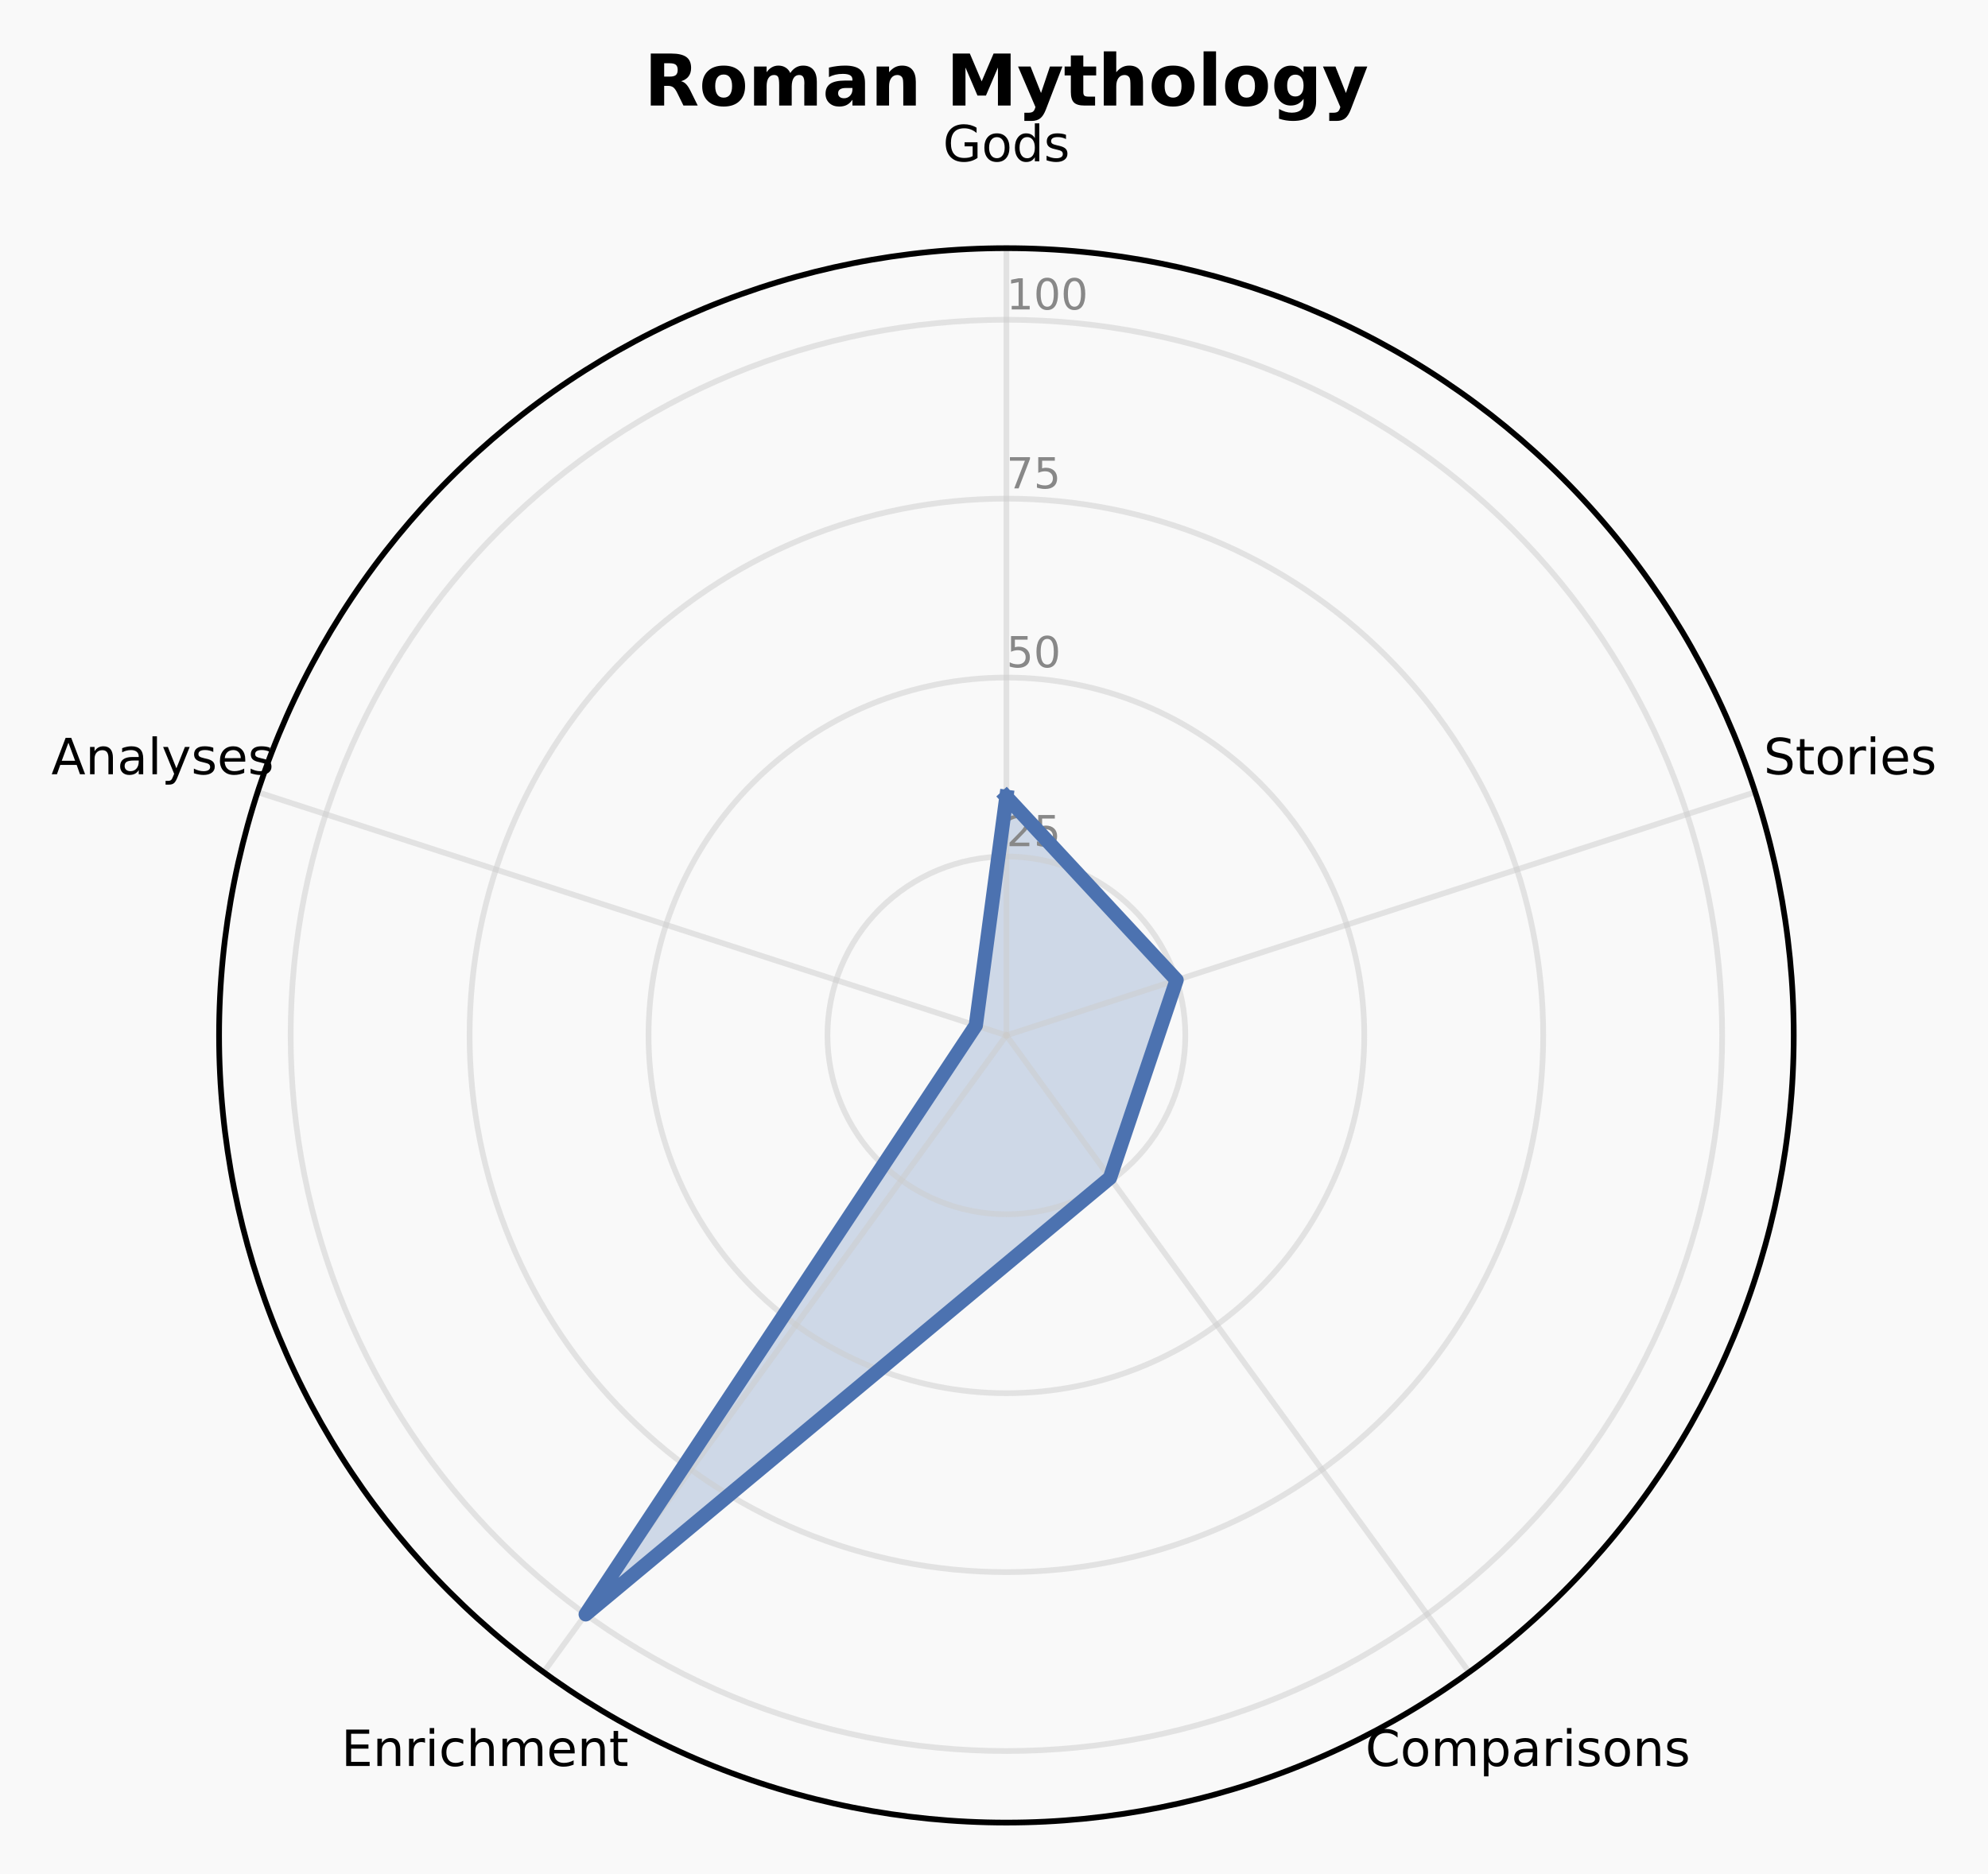
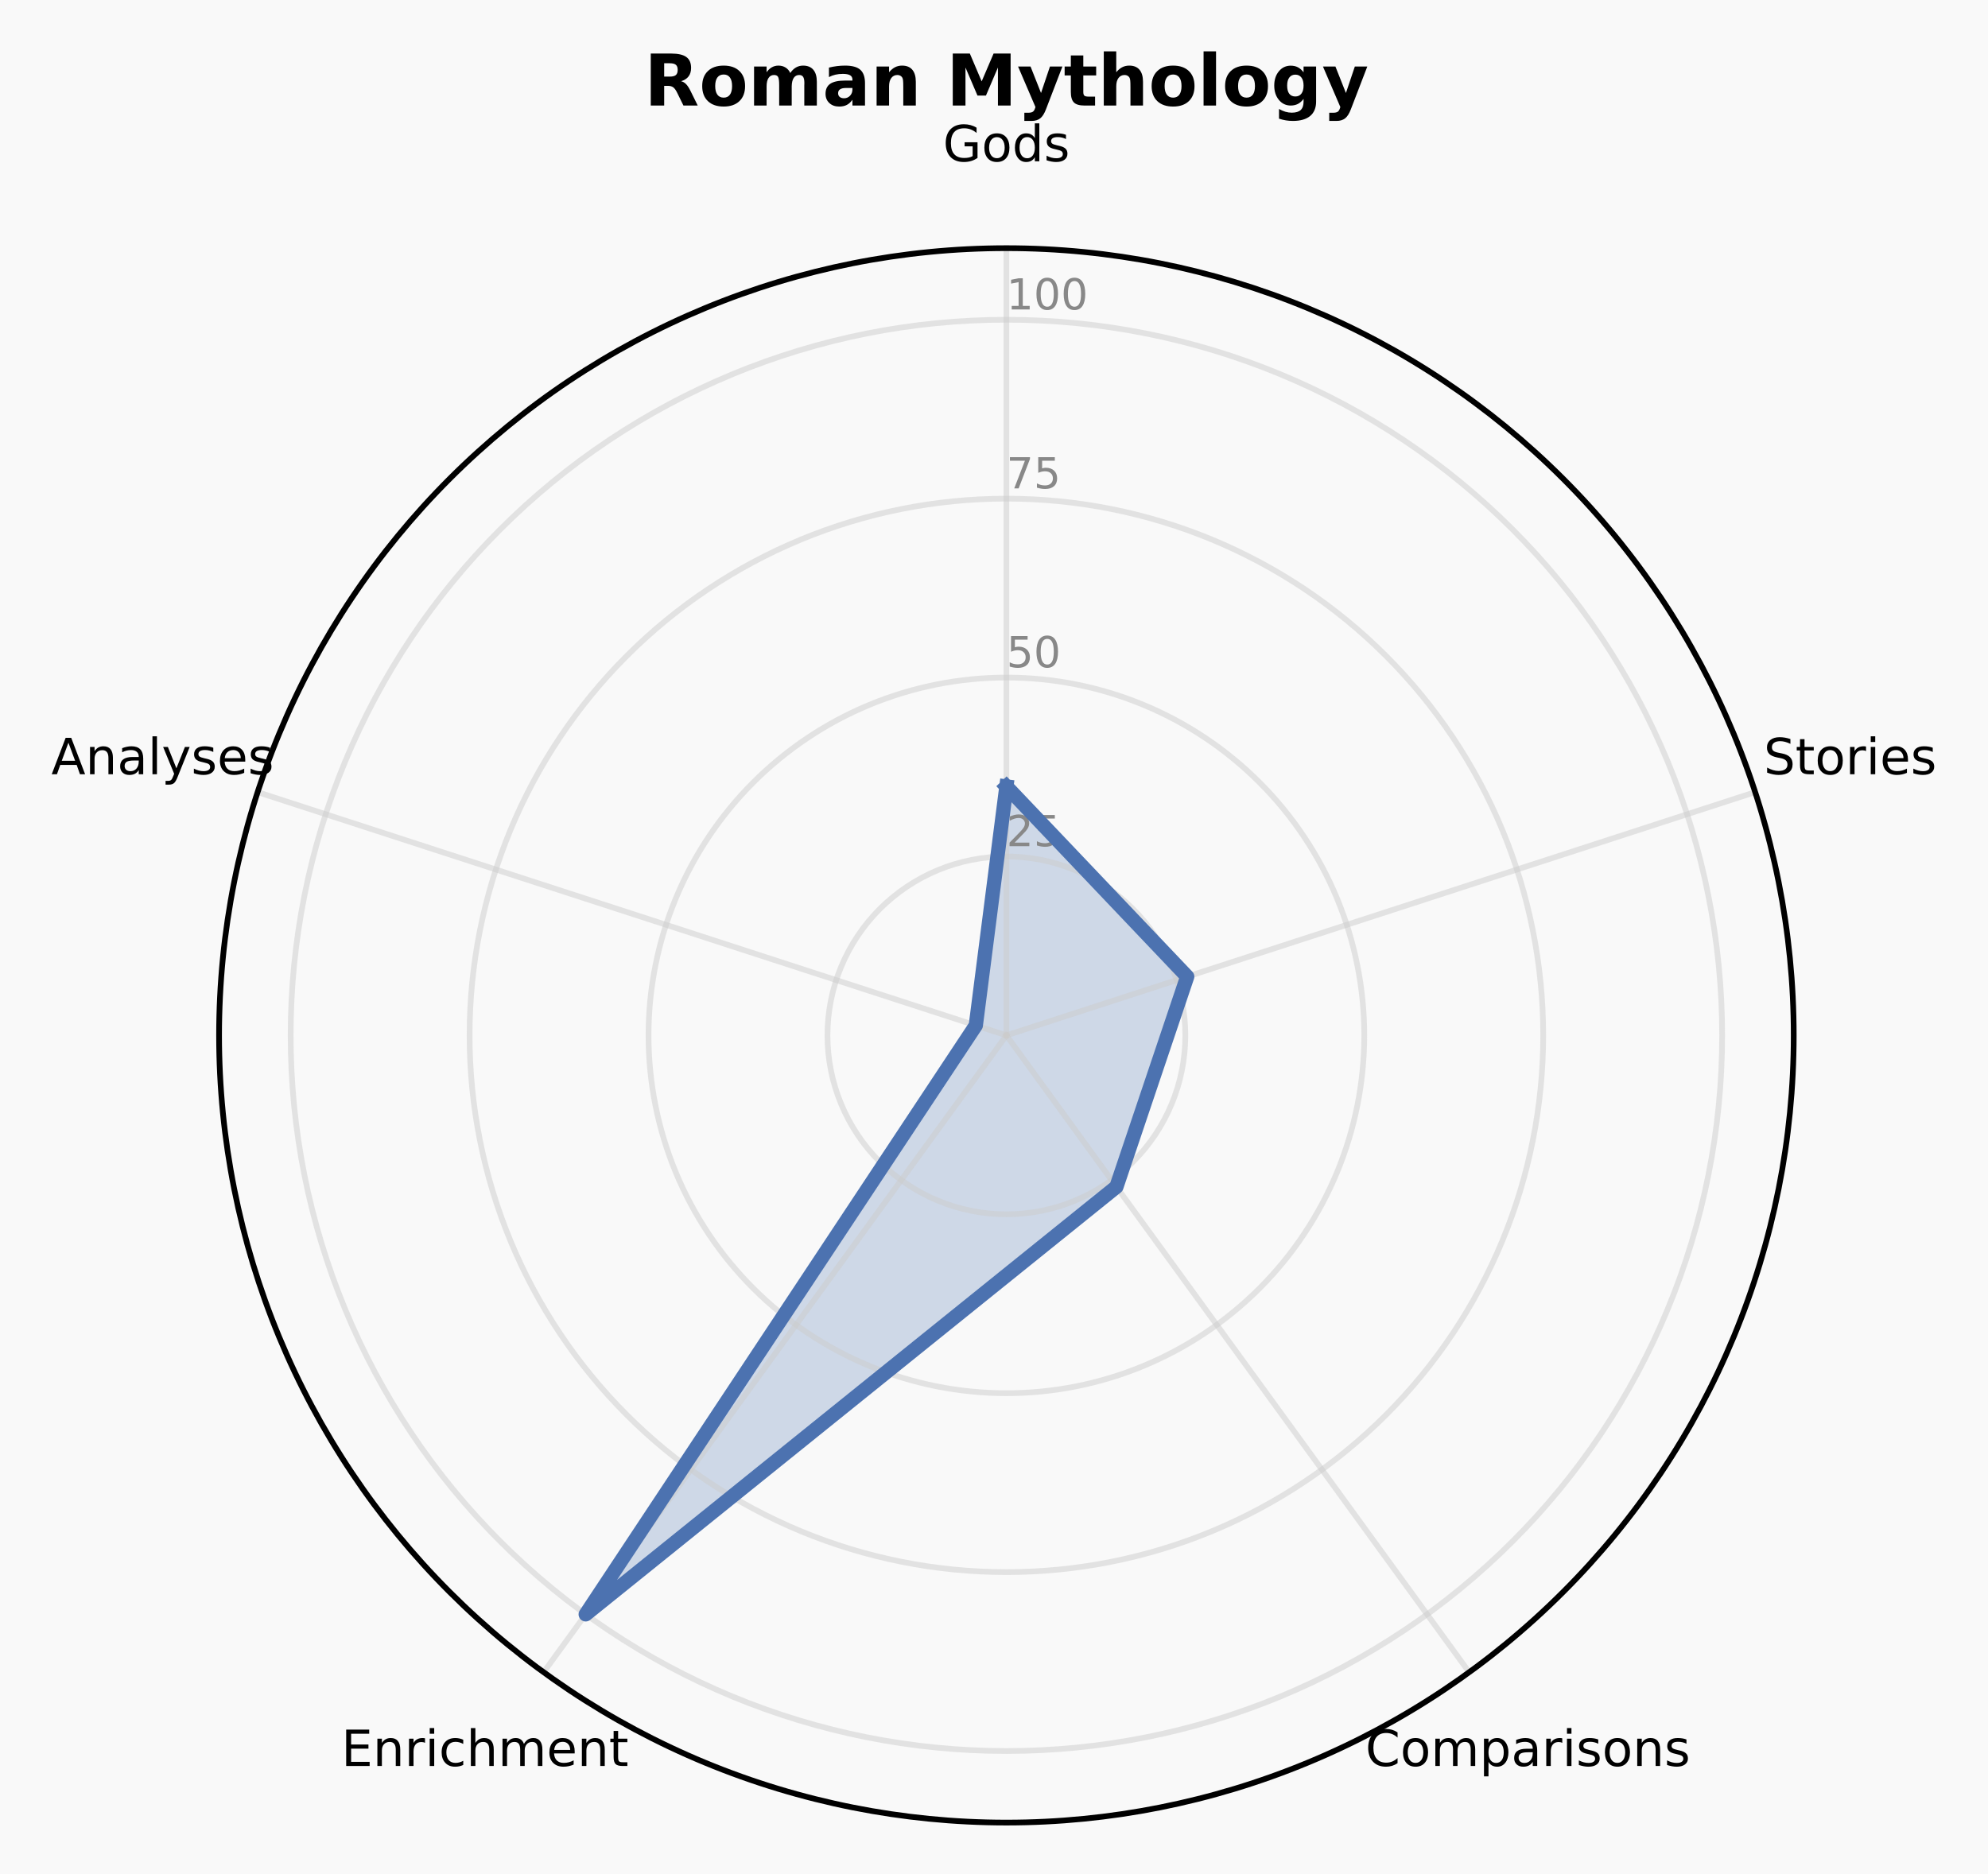
<svg xmlns="http://www.w3.org/2000/svg" xmlns:xlink="http://www.w3.org/1999/xlink" width="278.709pt" height="262.758pt" viewBox="0 0 278.709 262.758" version="1.1">
  <defs>
    <style type="text/css">*{stroke-linejoin: round; stroke-linecap: butt}</style>
  </defs>
  <g id="figure_1">
    <g id="patch_1">
      <path d="M 0 262.758  L 278.709 262.758  L 278.709 0  L 0 0  z " style="fill: #f9f9f9" />
    </g>
    <g id="axes_1">
      <g id="patch_2">
        <path d="M 251.473 145.178  C 251.473 130.683 248.618 116.329 243.071 102.938  C 237.524 89.546 229.393 77.377 219.143 67.128  C 208.894 56.878 196.725 48.748 183.334 43.201  C 169.942 37.654 155.588 34.798 141.093 34.798  C 126.598 34.798 112.244 37.654 98.853 43.201  C 85.461 48.748 73.293 56.878 63.043 67.128  C 52.794 77.377 44.663 89.546 39.116 102.938  C 33.569 116.329 30.714 130.683 30.714 145.178  C 30.714 159.673 33.569 174.027 39.116 187.418  C 44.663 200.81 52.794 212.979 63.043 223.228  C 73.293 233.478 85.461 241.609 98.853 247.155  C 112.244 252.702 126.598 255.558 141.093 255.558  C 155.588 255.558 169.942 252.702 183.334 247.155  C 196.725 241.609 208.894 233.478 219.143 223.228  C 229.393 212.979 237.524 200.81 243.071 187.418  C 248.618 174.027 251.473 159.673 251.473 145.178  M 141.093 145.178  C 141.093 145.178 141.093 145.178 141.093 145.178  C 141.093 145.178 141.093 145.178 141.093 145.178  C 141.093 145.178 141.093 145.178 141.093 145.178  C 141.093 145.178 141.093 145.178 141.093 145.178  C 141.093 145.178 141.093 145.178 141.093 145.178  C 141.093 145.178 141.093 145.178 141.093 145.178  C 141.093 145.178 141.093 145.178 141.093 145.178  C 141.093 145.178 141.093 145.178 141.093 145.178  C 141.093 145.178 141.093 145.178 141.093 145.178  C 141.093 145.178 141.093 145.178 141.093 145.178  C 141.093 145.178 141.093 145.178 141.093 145.178  C 141.093 145.178 141.093 145.178 141.093 145.178  C 141.093 145.178 141.093 145.178 141.093 145.178  C 141.093 145.178 141.093 145.178 141.093 145.178  C 141.093 145.178 141.093 145.178 141.093 145.178  C 141.093 145.178 141.093 145.178 141.093 145.178  z " style="fill: #f9f9f9" />
      </g>
      <g id="patch_3">
-         <path d="M 141.093 111.73  L 164.952 137.426  L 155.612 165.161  L 82.112 226.359  L 136.804 143.784  z " clip-path="url(#p33d16114f2)" style="fill: #4c72b0; opacity: 0.25; stroke: #4c72b0; stroke-linejoin: miter" />
+         <path d="M 141.093 110.275  L 166.443 136.941  L 156.519 166.41  L 82.112 226.359  L 136.804 143.784  z " clip-path="url(#p20761e6fc6)" style="fill: #4c72b0; opacity: 0.25; stroke: #4c72b0; stroke-linejoin: miter" />
      </g>
      <g id="matplotlib.axis_1">
        <g id="xtick_1">
          <g id="line2d_1">
-             <path d="M 141.093 145.178  L 141.093 34.798  " clip-path="url(#p33d16114f2)" style="fill: none; stroke: #cccccc; stroke-opacity: 0.5; stroke-width: 0.8; stroke-linecap: square" />
+             <path d="M 141.093 145.178  L 141.093 34.798  " clip-path="url(#p20761e6fc6)" style="fill: none; stroke: #cccccc; stroke-opacity: 0.5; stroke-width: 0.8; stroke-linecap: square" />
          </g>
          <g id="text_1">
            <g transform="translate(132.1945 22.61707) scale(0.07 -0.07)">
              <defs>
                <path id="DejaVuSans-2a" d="M 3809 666  L 3809 1919  L 2778 1919  L 2778 2438  L 4434 2438  L 4434 434  Q 4069 175 3628 42  Q 3188 -91 2688 -91  Q 1594 -91 976 548  Q 359 1188 359 2328  Q 359 3472 976 4111  Q 1594 4750 2688 4750  Q 3144 4750 3555 4637  Q 3966 4525 4313 4306  L 4313 3634  Q 3963 3931 3569 4081  Q 3175 4231 2741 4231  Q 1884 4231 1454 3753  Q 1025 3275 1025 2328  Q 1025 1384 1454 906  Q 1884 428 2741 428  Q 3075 428 3337 486  Q 3600 544 3809 666  z " transform="scale(0.015625)" />
                <path id="DejaVuSans-52" d="M 1959 3097  Q 1497 3097 1228 2736  Q 959 2375 959 1747  Q 959 1119 1226 758  Q 1494 397 1959 397  Q 2419 397 2687 759  Q 2956 1122 2956 1747  Q 2956 2369 2687 2733  Q 2419 3097 1959 3097  z M 1959 3584  Q 2709 3584 3137 3096  Q 3566 2609 3566 1747  Q 3566 888 3137 398  Q 2709 -91 1959 -91  Q 1206 -91 779 398  Q 353 888 353 1747  Q 353 2609 779 3096  Q 1206 3584 1959 3584  z " transform="scale(0.015625)" />
                <path id="DejaVuSans-47" d="M 2906 2969  L 2906 4863  L 3481 4863  L 3481 0  L 2906 0  L 2906 525  Q 2725 213 2448 61  Q 2172 -91 1784 -91  Q 1150 -91 751 415  Q 353 922 353 1747  Q 353 2572 751 3078  Q 1150 3584 1784 3584  Q 2172 3584 2448 3432  Q 2725 3281 2906 2969  z M 947 1747  Q 947 1113 1208 752  Q 1469 391 1925 391  Q 2381 391 2643 752  Q 2906 1113 2906 1747  Q 2906 2381 2643 2742  Q 2381 3103 1925 3103  Q 1469 3103 1208 2742  Q 947 2381 947 1747  z " transform="scale(0.015625)" />
                <path id="DejaVuSans-56" d="M 2834 3397  L 2834 2853  Q 2591 2978 2328 3040  Q 2066 3103 1784 3103  Q 1356 3103 1142 2972  Q 928 2841 928 2578  Q 928 2378 1081 2264  Q 1234 2150 1697 2047  L 1894 2003  Q 2506 1872 2764 1633  Q 3022 1394 3022 966  Q 3022 478 2636 193  Q 2250 -91 1575 -91  Q 1294 -91 989 -36  Q 684 19 347 128  L 347 722  Q 666 556 975 473  Q 1284 391 1588 391  Q 1994 391 2212 530  Q 2431 669 2431 922  Q 2431 1156 2273 1281  Q 2116 1406 1581 1522  L 1381 1569  Q 847 1681 609 1914  Q 372 2147 372 2553  Q 372 3047 722 3315  Q 1072 3584 1716 3584  Q 2034 3584 2315 3537  Q 2597 3491 2834 3397  z " transform="scale(0.015625)" />
              </defs>
              <use xlink:href="#DejaVuSans-2a" />
              <use xlink:href="#DejaVuSans-52" transform="translate(77.48438 0)" />
              <use xlink:href="#DejaVuSans-47" transform="translate(138.6719 0)" />
              <use xlink:href="#DejaVuSans-56" transform="translate(202.1562 0)" />
            </g>
          </g>
        </g>
        <g id="xtick_2">
          <g id="line2d_2">
-             <path d="M 141.093 145.178  L 246.07 111.069  " clip-path="url(#p33d16114f2)" style="fill: none; stroke: #cccccc; stroke-opacity: 0.5; stroke-width: 0.8; stroke-linecap: square" />
+             <path d="M 141.093 145.178  L 246.07 111.069  " clip-path="url(#p20761e6fc6)" style="fill: none; stroke: #cccccc; stroke-opacity: 0.5; stroke-width: 0.8; stroke-linecap: square" />
          </g>
          <g id="text_2">
            <g transform="translate(247.2616 108.5613) scale(0.07 -0.07)">
              <defs>
                <path id="DejaVuSans-36" d="M 3425 4513  L 3425 3897  Q 3066 4069 2747 4153  Q 2428 4238 2131 4238  Q 1616 4238 1336 4038  Q 1056 3838 1056 3469  Q 1056 3159 1242 3001  Q 1428 2844 1947 2747  L 2328 2669  Q 3034 2534 3370 2195  Q 3706 1856 3706 1288  Q 3706 609 3251 259  Q 2797 -91 1919 -91  Q 1588 -91 1214 -16  Q 841 59 441 206  L 441 856  Q 825 641 1194 531  Q 1563 422 1919 422  Q 2459 422 2753 634  Q 3047 847 3047 1241  Q 3047 1584 2836 1778  Q 2625 1972 2144 2069  L 1759 2144  Q 1053 2284 737 2584  Q 422 2884 422 3419  Q 422 4038 858 4394  Q 1294 4750 2059 4750  Q 2388 4750 2728 4690  Q 3069 4631 3425 4513  z " transform="scale(0.015625)" />
                <path id="DejaVuSans-57" d="M 1172 4494  L 1172 3500  L 2356 3500  L 2356 3053  L 1172 3053  L 1172 1153  Q 1172 725 1289 603  Q 1406 481 1766 481  L 2356 481  L 2356 0  L 1766 0  Q 1100 0 847 248  Q 594 497 594 1153  L 594 3053  L 172 3053  L 172 3500  L 594 3500  L 594 4494  L 1172 4494  z " transform="scale(0.015625)" />
                <path id="DejaVuSans-55" d="M 2631 2963  Q 2534 3019 2420 3045  Q 2306 3072 2169 3072  Q 1681 3072 1420 2755  Q 1159 2438 1159 1844  L 1159 0  L 581 0  L 581 3500  L 1159 3500  L 1159 2956  Q 1341 3275 1631 3429  Q 1922 3584 2338 3584  Q 2397 3584 2469 3576  Q 2541 3569 2628 3553  L 2631 2963  z " transform="scale(0.015625)" />
                <path id="DejaVuSans-4c" d="M 603 3500  L 1178 3500  L 1178 0  L 603 0  L 603 3500  z M 603 4863  L 1178 4863  L 1178 4134  L 603 4134  L 603 4863  z " transform="scale(0.015625)" />
                <path id="DejaVuSans-48" d="M 3597 1894  L 3597 1613  L 953 1613  Q 991 1019 1311 708  Q 1631 397 2203 397  Q 2534 397 2845 478  Q 3156 559 3463 722  L 3463 178  Q 3153 47 2828 -22  Q 2503 -91 2169 -91  Q 1331 -91 842 396  Q 353 884 353 1716  Q 353 2575 817 3079  Q 1281 3584 2069 3584  Q 2775 3584 3186 3129  Q 3597 2675 3597 1894  z M 3022 2063  Q 3016 2534 2758 2815  Q 2500 3097 2075 3097  Q 1594 3097 1305 2825  Q 1016 2553 972 2059  L 3022 2063  z " transform="scale(0.015625)" />
              </defs>
              <use xlink:href="#DejaVuSans-36" />
              <use xlink:href="#DejaVuSans-57" transform="translate(63.48438 0)" />
              <use xlink:href="#DejaVuSans-52" transform="translate(102.6875 0)" />
              <use xlink:href="#DejaVuSans-55" transform="translate(163.875 0)" />
              <use xlink:href="#DejaVuSans-4c" transform="translate(204.9844 0)" />
              <use xlink:href="#DejaVuSans-48" transform="translate(232.7656 0)" />
              <use xlink:href="#DejaVuSans-56" transform="translate(294.2969 0)" />
            </g>
          </g>
        </g>
        <g id="xtick_3">
          <g id="line2d_3">
-             <path d="M 141.093 145.178  L 205.973 234.477  " clip-path="url(#p33d16114f2)" style="fill: none; stroke: #cccccc; stroke-opacity: 0.5; stroke-width: 0.8; stroke-linecap: square" />
+             <path d="M 141.093 145.178  L 205.973 234.477  " clip-path="url(#p20761e6fc6)" style="fill: none; stroke: #cccccc; stroke-opacity: 0.5; stroke-width: 0.8; stroke-linecap: square" />
          </g>
          <g id="text_3">
            <g transform="translate(191.4228 247.6219) scale(0.07 -0.07)">
              <defs>
                <path id="DejaVuSans-26" d="M 4122 4306  L 4122 3641  Q 3803 3938 3442 4084  Q 3081 4231 2675 4231  Q 1875 4231 1450 3742  Q 1025 3253 1025 2328  Q 1025 1406 1450 917  Q 1875 428 2675 428  Q 3081 428 3442 575  Q 3803 722 4122 1019  L 4122 359  Q 3791 134 3420 21  Q 3050 -91 2638 -91  Q 1578 -91 968 557  Q 359 1206 359 2328  Q 359 3453 968 4101  Q 1578 4750 2638 4750  Q 3056 4750 3426 4639  Q 3797 4528 4122 4306  z " transform="scale(0.015625)" />
                <path id="DejaVuSans-50" d="M 3328 2828  Q 3544 3216 3844 3400  Q 4144 3584 4550 3584  Q 5097 3584 5394 3201  Q 5691 2819 5691 2113  L 5691 0  L 5113 0  L 5113 2094  Q 5113 2597 4934 2840  Q 4756 3084 4391 3084  Q 3944 3084 3684 2787  Q 3425 2491 3425 1978  L 3425 0  L 2847 0  L 2847 2094  Q 2847 2600 2669 2842  Q 2491 3084 2119 3084  Q 1678 3084 1418 2786  Q 1159 2488 1159 1978  L 1159 0  L 581 0  L 581 3500  L 1159 3500  L 1159 2956  Q 1356 3278 1631 3431  Q 1906 3584 2284 3584  Q 2666 3584 2933 3390  Q 3200 3197 3328 2828  z " transform="scale(0.015625)" />
                <path id="DejaVuSans-53" d="M 1159 525  L 1159 -1331  L 581 -1331  L 581 3500  L 1159 3500  L 1159 2969  Q 1341 3281 1617 3432  Q 1894 3584 2278 3584  Q 2916 3584 3314 3078  Q 3713 2572 3713 1747  Q 3713 922 3314 415  Q 2916 -91 2278 -91  Q 1894 -91 1617 61  Q 1341 213 1159 525  z M 3116 1747  Q 3116 2381 2855 2742  Q 2594 3103 2138 3103  Q 1681 3103 1420 2742  Q 1159 2381 1159 1747  Q 1159 1113 1420 752  Q 1681 391 2138 391  Q 2594 391 2855 752  Q 3116 1113 3116 1747  z " transform="scale(0.015625)" />
                <path id="DejaVuSans-44" d="M 2194 1759  Q 1497 1759 1228 1600  Q 959 1441 959 1056  Q 959 750 1161 570  Q 1363 391 1709 391  Q 2188 391 2477 730  Q 2766 1069 2766 1631  L 2766 1759  L 2194 1759  z M 3341 1997  L 3341 0  L 2766 0  L 2766 531  Q 2569 213 2275 61  Q 1981 -91 1556 -91  Q 1019 -91 701 211  Q 384 513 384 1019  Q 384 1609 779 1909  Q 1175 2209 1959 2209  L 2766 2209  L 2766 2266  Q 2766 2663 2505 2880  Q 2244 3097 1772 3097  Q 1472 3097 1187 3025  Q 903 2953 641 2809  L 641 3341  Q 956 3463 1253 3523  Q 1550 3584 1831 3584  Q 2591 3584 2966 3190  Q 3341 2797 3341 1997  z " transform="scale(0.015625)" />
                <path id="DejaVuSans-51" d="M 3513 2113  L 3513 0  L 2938 0  L 2938 2094  Q 2938 2591 2744 2837  Q 2550 3084 2163 3084  Q 1697 3084 1428 2787  Q 1159 2491 1159 1978  L 1159 0  L 581 0  L 581 3500  L 1159 3500  L 1159 2956  Q 1366 3272 1645 3428  Q 1925 3584 2291 3584  Q 2894 3584 3203 3211  Q 3513 2838 3513 2113  z " transform="scale(0.015625)" />
              </defs>
              <use xlink:href="#DejaVuSans-26" />
              <use xlink:href="#DejaVuSans-52" transform="translate(69.82812 0)" />
              <use xlink:href="#DejaVuSans-50" transform="translate(131.0156 0)" />
              <use xlink:href="#DejaVuSans-53" transform="translate(228.4219 0)" />
              <use xlink:href="#DejaVuSans-44" transform="translate(291.9062 0)" />
              <use xlink:href="#DejaVuSans-55" transform="translate(353.1875 0)" />
              <use xlink:href="#DejaVuSans-4c" transform="translate(394.2969 0)" />
              <use xlink:href="#DejaVuSans-56" transform="translate(422.0781 0)" />
              <use xlink:href="#DejaVuSans-52" transform="translate(474.1719 0)" />
              <use xlink:href="#DejaVuSans-51" transform="translate(535.3594 0)" />
              <use xlink:href="#DejaVuSans-56" transform="translate(598.7344 0)" />
            </g>
          </g>
        </g>
        <g id="xtick_4">
          <g id="line2d_4">
-             <path d="M 141.093 145.178  L 76.214 234.477  " clip-path="url(#p33d16114f2)" style="fill: none; stroke: #cccccc; stroke-opacity: 0.5; stroke-width: 0.8; stroke-linecap: square" />
+             <path d="M 141.093 145.178  L 76.214 234.477  " clip-path="url(#p20761e6fc6)" style="fill: none; stroke: #cccccc; stroke-opacity: 0.5; stroke-width: 0.8; stroke-linecap: square" />
          </g>
          <g id="text_4">
            <g transform="translate(47.8483 247.6219) scale(0.07 -0.07)">
              <defs>
                <path id="DejaVuSans-28" d="M 628 4666  L 3578 4666  L 3578 4134  L 1259 4134  L 1259 2753  L 3481 2753  L 3481 2222  L 1259 2222  L 1259 531  L 3634 531  L 3634 0  L 628 0  L 628 4666  z " transform="scale(0.015625)" />
                <path id="DejaVuSans-46" d="M 3122 3366  L 3122 2828  Q 2878 2963 2633 3030  Q 2388 3097 2138 3097  Q 1578 3097 1268 2742  Q 959 2388 959 1747  Q 959 1106 1268 751  Q 1578 397 2138 397  Q 2388 397 2633 464  Q 2878 531 3122 666  L 3122 134  Q 2881 22 2623 -34  Q 2366 -91 2075 -91  Q 1284 -91 818 406  Q 353 903 353 1747  Q 353 2603 823 3093  Q 1294 3584 2113 3584  Q 2378 3584 2631 3529  Q 2884 3475 3122 3366  z " transform="scale(0.015625)" />
                <path id="DejaVuSans-4b" d="M 3513 2113  L 3513 0  L 2938 0  L 2938 2094  Q 2938 2591 2744 2837  Q 2550 3084 2163 3084  Q 1697 3084 1428 2787  Q 1159 2491 1159 1978  L 1159 0  L 581 0  L 581 4863  L 1159 4863  L 1159 2956  Q 1366 3272 1645 3428  Q 1925 3584 2291 3584  Q 2894 3584 3203 3211  Q 3513 2838 3513 2113  z " transform="scale(0.015625)" />
              </defs>
              <use xlink:href="#DejaVuSans-28" />
              <use xlink:href="#DejaVuSans-51" transform="translate(63.1875 0)" />
              <use xlink:href="#DejaVuSans-55" transform="translate(126.5625 0)" />
              <use xlink:href="#DejaVuSans-4c" transform="translate(167.6719 0)" />
              <use xlink:href="#DejaVuSans-46" transform="translate(195.4531 0)" />
              <use xlink:href="#DejaVuSans-4b" transform="translate(250.4375 0)" />
              <use xlink:href="#DejaVuSans-50" transform="translate(313.8125 0)" />
              <use xlink:href="#DejaVuSans-48" transform="translate(411.2188 0)" />
              <use xlink:href="#DejaVuSans-51" transform="translate(472.75 0)" />
              <use xlink:href="#DejaVuSans-57" transform="translate(536.125 0)" />
            </g>
          </g>
        </g>
        <g id="xtick_5">
          <g id="line2d_5">
-             <path d="M 141.093 145.178  L 36.116 111.069  " clip-path="url(#p33d16114f2)" style="fill: none; stroke: #cccccc; stroke-opacity: 0.5; stroke-width: 0.8; stroke-linecap: square" />
+             <path d="M 141.093 145.178  L 36.116 111.069  " clip-path="url(#p20761e6fc6)" style="fill: none; stroke: #cccccc; stroke-opacity: 0.5; stroke-width: 0.8; stroke-linecap: square" />
          </g>
          <g id="text_5">
            <g transform="translate(7.2 108.5613) scale(0.07 -0.07)">
              <defs>
                <path id="DejaVuSans-24" d="M 2188 4044  L 1331 1722  L 3047 1722  L 2188 4044  z M 1831 4666  L 2547 4666  L 4325 0  L 3669 0  L 3244 1197  L 1141 1197  L 716 0  L 50 0  L 1831 4666  z " transform="scale(0.015625)" />
                <path id="DejaVuSans-4f" d="M 603 4863  L 1178 4863  L 1178 0  L 603 0  L 603 4863  z " transform="scale(0.015625)" />
                <path id="DejaVuSans-5c" d="M 2059 -325  Q 1816 -950 1584 -1140  Q 1353 -1331 966 -1331  L 506 -1331  L 506 -850  L 844 -850  Q 1081 -850 1212 -737  Q 1344 -625 1503 -206  L 1606 56  L 191 3500  L 800 3500  L 1894 763  L 2988 3500  L 3597 3500  L 2059 -325  z " transform="scale(0.015625)" />
              </defs>
              <use xlink:href="#DejaVuSans-24" />
              <use xlink:href="#DejaVuSans-51" transform="translate(68.40625 0)" />
              <use xlink:href="#DejaVuSans-44" transform="translate(131.7812 0)" />
              <use xlink:href="#DejaVuSans-4f" transform="translate(193.0625 0)" />
              <use xlink:href="#DejaVuSans-5c" transform="translate(220.8438 0)" />
              <use xlink:href="#DejaVuSans-56" transform="translate(280.0312 0)" />
              <use xlink:href="#DejaVuSans-48" transform="translate(332.125 0)" />
              <use xlink:href="#DejaVuSans-56" transform="translate(393.6562 0)" />
            </g>
          </g>
        </g>
      </g>
      <g id="matplotlib.axis_2">
        <g id="ytick_1">
          <g id="line2d_6">
-             <path d="M 141.093 120.092  C 144.388 120.092 147.65 120.741 150.693 122.001  C 153.737 123.262 156.503 125.11 158.832 127.439  C 161.161 129.769 163.009 132.534 164.27 135.578  C 165.531 138.621 166.18 141.884 166.18 145.178  C 166.18 148.472 165.531 151.735 164.27 154.778  C 163.009 157.822 161.161 160.587 158.832 162.917  C 156.503 165.246 153.737 167.094 150.693 168.355  C 147.65 169.615 144.388 170.264 141.093 170.264  C 137.799 170.264 134.537 169.615 131.493 168.355  C 128.45 167.094 125.684 165.246 123.355 162.917  C 121.025 160.587 119.177 157.822 117.917 154.778  C 116.656 151.735 116.007 148.472 116.007 145.178  C 116.007 141.884 116.656 138.621 117.917 135.578  C 119.177 132.534 121.025 129.769 123.355 127.439  C 125.684 125.11 128.45 123.262 131.493 122.001  C 134.537 120.741 137.799 120.092 141.093 120.092  " clip-path="url(#p33d16114f2)" style="fill: none; stroke: #cccccc; stroke-opacity: 0.5; stroke-width: 0.8; stroke-linecap: square" />
+             <path d="M 141.093 120.092  C 144.388 120.092 147.65 120.741 150.693 122.001  C 153.737 123.262 156.503 125.11 158.832 127.439  C 161.161 129.769 163.009 132.534 164.27 135.578  C 165.531 138.621 166.18 141.884 166.18 145.178  C 166.18 148.472 165.531 151.735 164.27 154.778  C 163.009 157.822 161.161 160.587 158.832 162.917  C 156.503 165.246 153.737 167.094 150.693 168.355  C 147.65 169.615 144.388 170.264 141.093 170.264  C 137.799 170.264 134.537 169.615 131.493 168.355  C 128.45 167.094 125.684 165.246 123.355 162.917  C 121.025 160.587 119.177 157.822 117.917 154.778  C 116.656 151.735 116.007 148.472 116.007 145.178  C 116.007 141.884 116.656 138.621 117.917 135.578  C 119.177 132.534 121.025 129.769 123.355 127.439  C 125.684 125.11 128.45 123.262 131.493 122.001  C 134.537 120.741 137.799 120.092 141.093 120.092  " clip-path="url(#p20761e6fc6)" style="fill: none; stroke: #cccccc; stroke-opacity: 0.5; stroke-width: 0.8; stroke-linecap: square" />
          </g>
          <g id="text_6">
            <g style="fill: #888888" transform="translate(141.0933 118.6504) scale(0.06 -0.06)">
              <defs>
                <path id="DejaVuSans-15" d="M 1228 531  L 3431 531  L 3431 0  L 469 0  L 469 531  Q 828 903 1448 1529  Q 2069 2156 2228 2338  Q 2531 2678 2651 2914  Q 2772 3150 2772 3378  Q 2772 3750 2511 3984  Q 2250 4219 1831 4219  Q 1534 4219 1204 4116  Q 875 4013 500 3803  L 500 4441  Q 881 4594 1212 4672  Q 1544 4750 1819 4750  Q 2544 4750 2975 4387  Q 3406 4025 3406 3419  Q 3406 3131 3298 2873  Q 3191 2616 2906 2266  Q 2828 2175 2409 1742  Q 1991 1309 1228 531  z " transform="scale(0.015625)" />
                <path id="DejaVuSans-18" d="M 691 4666  L 3169 4666  L 3169 4134  L 1269 4134  L 1269 2991  Q 1406 3038 1543 3061  Q 1681 3084 1819 3084  Q 2600 3084 3056 2656  Q 3513 2228 3513 1497  Q 3513 744 3044 326  Q 2575 -91 1722 -91  Q 1428 -91 1123 -41  Q 819 9 494 109  L 494 744  Q 775 591 1075 516  Q 1375 441 1709 441  Q 2250 441 2565 725  Q 2881 1009 2881 1497  Q 2881 1984 2565 2268  Q 2250 2553 1709 2553  Q 1456 2553 1204 2497  Q 953 2441 691 2322  L 691 4666  z " transform="scale(0.015625)" />
              </defs>
              <use xlink:href="#DejaVuSans-15" />
              <use xlink:href="#DejaVuSans-18" transform="translate(63.625 0)" />
            </g>
          </g>
        </g>
        <g id="ytick_2">
          <g id="line2d_7">
-             <path d="M 141.093 95.005  C 147.682 95.005 154.206 96.303 160.293 98.825  C 166.381 101.346 171.912 105.042 176.571 109.701  C 181.229 114.36 184.925 119.891 187.447 125.978  C 189.968 132.065 191.266 138.589 191.266 145.178  C 191.266 151.767 189.968 158.291 187.447 164.378  C 184.925 170.465 181.229 175.997 176.571 180.655  C 171.912 185.314 166.381 189.01 160.293 191.531  C 154.206 194.053 147.682 195.351 141.093 195.351  C 134.505 195.351 127.98 194.053 121.893 191.531  C 115.806 189.01 110.275 185.314 105.616 180.655  C 100.957 175.997 97.261 170.465 94.74 164.378  C 92.219 158.291 90.921 151.767 90.921 145.178  C 90.921 138.589 92.219 132.065 94.74 125.978  C 97.261 119.891 100.957 114.36 105.616 109.701  C 110.275 105.042 115.806 101.346 121.893 98.825  C 127.98 96.303 134.505 95.005 141.093 95.005  " clip-path="url(#p33d16114f2)" style="fill: none; stroke: #cccccc; stroke-opacity: 0.5; stroke-width: 0.8; stroke-linecap: square" />
+             <path d="M 141.093 95.005  C 147.682 95.005 154.206 96.303 160.293 98.825  C 166.381 101.346 171.912 105.042 176.571 109.701  C 181.229 114.36 184.925 119.891 187.447 125.978  C 189.968 132.065 191.266 138.589 191.266 145.178  C 191.266 151.767 189.968 158.291 187.447 164.378  C 184.925 170.465 181.229 175.997 176.571 180.655  C 171.912 185.314 166.381 189.01 160.293 191.531  C 154.206 194.053 147.682 195.351 141.093 195.351  C 134.505 195.351 127.98 194.053 121.893 191.531  C 115.806 189.01 110.275 185.314 105.616 180.655  C 100.957 175.997 97.261 170.465 94.74 164.378  C 92.219 158.291 90.921 151.767 90.921 145.178  C 90.921 138.589 92.219 132.065 94.74 125.978  C 97.261 119.891 100.957 114.36 105.616 109.701  C 110.275 105.042 115.806 101.346 121.893 98.825  C 127.98 96.303 134.505 95.005 141.093 95.005  " clip-path="url(#p20761e6fc6)" style="fill: none; stroke: #cccccc; stroke-opacity: 0.5; stroke-width: 0.8; stroke-linecap: square" />
          </g>
          <g id="text_7">
            <g style="fill: #888888" transform="translate(141.0933 93.56408) scale(0.06 -0.06)">
              <defs>
                <path id="DejaVuSans-13" d="M 2034 4250  Q 1547 4250 1301 3770  Q 1056 3291 1056 2328  Q 1056 1369 1301 889  Q 1547 409 2034 409  Q 2525 409 2770 889  Q 3016 1369 3016 2328  Q 3016 3291 2770 3770  Q 2525 4250 2034 4250  z M 2034 4750  Q 2819 4750 3233 4129  Q 3647 3509 3647 2328  Q 3647 1150 3233 529  Q 2819 -91 2034 -91  Q 1250 -91 836 529  Q 422 1150 422 2328  Q 422 3509 836 4129  Q 1250 4750 2034 4750  z " transform="scale(0.015625)" />
              </defs>
              <use xlink:href="#DejaVuSans-18" />
              <use xlink:href="#DejaVuSans-13" transform="translate(63.625 0)" />
            </g>
          </g>
        </g>
        <g id="ytick_3">
          <g id="line2d_8">
-             <path d="M 141.093 69.919  C 150.976 69.919 160.763 71.866 169.894 75.648  C 179.024 79.43 187.321 84.974 194.309 91.962  C 201.298 98.95 206.841 107.247 210.623 116.378  C 214.405 125.508 216.352 135.295 216.352 145.178  C 216.352 155.061 214.405 164.848 210.623 173.978  C 206.841 183.109 201.298 191.406 194.309 198.394  C 187.321 205.382 179.024 210.926 169.894 214.708  C 160.763 218.49 150.976 220.437 141.093 220.437  C 131.21 220.437 121.424 218.49 112.293 214.708  C 103.162 210.926 94.866 205.382 87.877 198.394  C 80.889 191.406 75.345 183.109 71.563 173.978  C 67.781 164.848 65.834 155.061 65.834 145.178  C 65.834 135.295 67.781 125.508 71.563 116.378  C 75.345 107.247 80.889 98.95 87.877 91.962  C 94.866 84.974 103.162 79.43 112.293 75.648  C 121.424 71.866 131.21 69.919 141.093 69.919  " clip-path="url(#p33d16114f2)" style="fill: none; stroke: #cccccc; stroke-opacity: 0.5; stroke-width: 0.8; stroke-linecap: square" />
+             <path d="M 141.093 69.919  C 150.976 69.919 160.763 71.866 169.894 75.648  C 179.024 79.43 187.321 84.974 194.309 91.962  C 201.298 98.95 206.841 107.247 210.623 116.378  C 214.405 125.508 216.352 135.295 216.352 145.178  C 216.352 155.061 214.405 164.848 210.623 173.978  C 206.841 183.109 201.298 191.406 194.309 198.394  C 187.321 205.382 179.024 210.926 169.894 214.708  C 160.763 218.49 150.976 220.437 141.093 220.437  C 131.21 220.437 121.424 218.49 112.293 214.708  C 103.162 210.926 94.866 205.382 87.877 198.394  C 80.889 191.406 75.345 183.109 71.563 173.978  C 67.781 164.848 65.834 155.061 65.834 145.178  C 65.834 135.295 67.781 125.508 71.563 116.378  C 75.345 107.247 80.889 98.95 87.877 91.962  C 94.866 84.974 103.162 79.43 112.293 75.648  C 121.424 71.866 131.21 69.919 141.093 69.919  " clip-path="url(#p20761e6fc6)" style="fill: none; stroke: #cccccc; stroke-opacity: 0.5; stroke-width: 0.8; stroke-linecap: square" />
          </g>
          <g id="text_8">
            <g style="fill: #888888" transform="translate(141.0933 68.47781) scale(0.06 -0.06)">
              <defs>
                <path id="DejaVuSans-1a" d="M 525 4666  L 3525 4666  L 3525 4397  L 1831 0  L 1172 0  L 2766 4134  L 525 4134  L 525 4666  z " transform="scale(0.015625)" />
              </defs>
              <use xlink:href="#DejaVuSans-1a" />
              <use xlink:href="#DejaVuSans-18" transform="translate(63.625 0)" />
            </g>
          </g>
        </g>
        <g id="ytick_4">
          <g id="line2d_9">
-             <path d="M 141.093 44.833  C 154.27 44.833 167.32 47.429 179.494 52.471  C 191.668 57.514 202.73 64.906 212.048 74.223  C 221.366 83.541 228.757 94.603 233.8 106.778  C 238.843 118.952 241.438 132.001 241.438 145.178  C 241.438 158.355 238.843 171.404 233.8 183.578  C 228.757 195.753 221.366 206.815 212.048 216.133  C 202.73 225.45 191.668 232.842 179.494 237.885  C 167.32 242.927 154.27 245.523 141.093 245.523  C 127.916 245.523 114.867 242.927 102.693 237.885  C 90.519 232.842 79.456 225.45 70.139 216.133  C 60.821 206.815 53.429 195.753 48.387 183.578  C 43.344 171.404 40.748 158.355 40.748 145.178  C 40.748 132.001 43.344 118.952 48.387 106.778  C 53.429 94.603 60.821 83.541 70.139 74.223  C 79.456 64.906 90.519 57.514 102.693 52.471  C 114.867 47.429 127.916 44.833 141.093 44.833  " clip-path="url(#p33d16114f2)" style="fill: none; stroke: #cccccc; stroke-opacity: 0.5; stroke-width: 0.8; stroke-linecap: square" />
+             <path d="M 141.093 44.833  C 154.27 44.833 167.32 47.429 179.494 52.471  C 191.668 57.514 202.73 64.906 212.048 74.223  C 221.366 83.541 228.757 94.603 233.8 106.778  C 238.843 118.952 241.438 132.001 241.438 145.178  C 241.438 158.355 238.843 171.404 233.8 183.578  C 228.757 195.753 221.366 206.815 212.048 216.133  C 202.73 225.45 191.668 232.842 179.494 237.885  C 167.32 242.927 154.27 245.523 141.093 245.523  C 127.916 245.523 114.867 242.927 102.693 237.885  C 90.519 232.842 79.456 225.45 70.139 216.133  C 60.821 206.815 53.429 195.753 48.387 183.578  C 43.344 171.404 40.748 158.355 40.748 145.178  C 40.748 132.001 43.344 118.952 48.387 106.778  C 53.429 94.603 60.821 83.541 70.139 74.223  C 79.456 64.906 90.519 57.514 102.693 52.471  C 114.867 47.429 127.916 44.833 141.093 44.833  " clip-path="url(#p20761e6fc6)" style="fill: none; stroke: #cccccc; stroke-opacity: 0.5; stroke-width: 0.8; stroke-linecap: square" />
          </g>
          <g id="text_9">
            <g style="fill: #888888" transform="translate(141.0933 43.39154) scale(0.06 -0.06)">
              <defs>
                <path id="DejaVuSans-14" d="M 794 531  L 1825 531  L 1825 4091  L 703 3866  L 703 4441  L 1819 4666  L 2450 4666  L 2450 531  L 3481 531  L 3481 0  L 794 0  L 794 531  z " transform="scale(0.015625)" />
              </defs>
              <use xlink:href="#DejaVuSans-14" />
              <use xlink:href="#DejaVuSans-13" transform="translate(63.625 0)" />
              <use xlink:href="#DejaVuSans-13" transform="translate(127.25 0)" />
            </g>
          </g>
        </g>
      </g>
      <g id="line2d_10">
-         <path d="M 141.093 111.73  L 164.952 137.426  L 155.612 165.161  L 82.112 226.359  L 136.804 143.784  L 141.093 111.73  " clip-path="url(#p33d16114f2)" style="fill: none; stroke: #4c72b0; stroke-width: 2; stroke-linecap: square" />
+         <path d="M 141.093 110.275  L 166.443 136.941  L 156.519 166.41  L 82.112 226.359  L 136.804 143.784  L 141.093 110.275  " clip-path="url(#p20761e6fc6)" style="fill: none; stroke: #4c72b0; stroke-width: 2; stroke-linecap: square" />
      </g>
      <g id="patch_4">
        <path d="M 141.093 34.798  C 126.598 34.798 112.244 37.654 98.853 43.201  C 85.461 48.748 73.293 56.878 63.043 67.128  C 52.794 77.377 44.663 89.546 39.116 102.938  C 33.569 116.329 30.714 130.683 30.714 145.178  C 30.714 159.673 33.569 174.027 39.116 187.418  C 44.663 200.81 52.794 212.979 63.043 223.228  C 73.293 233.478 85.461 241.609 98.853 247.155  C 112.244 252.702 126.598 255.558 141.093 255.558  C 155.588 255.558 169.942 252.702 183.334 247.155  C 196.725 241.609 208.894 233.478 219.143 223.228  C 229.393 212.979 237.524 200.81 243.071 187.418  C 248.618 174.027 251.473 159.673 251.473 145.178  C 251.473 130.683 248.618 116.329 243.071 102.938  C 237.524 89.546 229.393 77.377 219.143 67.128  C 208.894 56.878 196.725 48.748 183.334 43.201  C 169.942 37.654 155.588 34.798 141.093 34.798  " style="fill: none; stroke: #000000; stroke-width: 0.8; stroke-linejoin: miter; stroke-linecap: square" />
      </g>
      <g id="text_10">
        <g transform="translate(90.31671 14.79844) scale(0.1 -0.1)">
          <defs>
            <path id="DejaVuSans-Bold-35" d="M 2297 2597  Q 2675 2597 2839 2737  Q 3003 2878 3003 3200  Q 3003 3519 2839 3656  Q 2675 3794 2297 3794  L 1791 3794  L 1791 2597  L 2297 2597  z M 1791 1766  L 1791 0  L 588 0  L 588 4666  L 2425 4666  Q 3347 4666 3776 4356  Q 4206 4047 4206 3378  Q 4206 2916 3982 2619  Q 3759 2322 3309 2181  Q 3556 2125 3751 1926  Q 3947 1728 4147 1325  L 4800 0  L 3519 0  L 2950 1159  Q 2778 1509 2601 1637  Q 2425 1766 2131 1766  L 1791 1766  z " transform="scale(0.015625)" />
            <path id="DejaVuSans-Bold-52" d="M 2203 2784  Q 1831 2784 1636 2517  Q 1441 2250 1441 1747  Q 1441 1244 1636 976  Q 1831 709 2203 709  Q 2569 709 2762 976  Q 2956 1244 2956 1747  Q 2956 2250 2762 2517  Q 2569 2784 2203 2784  z M 2203 3584  Q 3106 3584 3614 3096  Q 4122 2609 4122 1747  Q 4122 884 3614 396  Q 3106 -91 2203 -91  Q 1297 -91 786 396  Q 275 884 275 1747  Q 275 2609 786 3096  Q 1297 3584 2203 3584  z " transform="scale(0.015625)" />
            <path id="DejaVuSans-Bold-50" d="M 3781 2919  Q 3994 3244 4286 3414  Q 4578 3584 4928 3584  Q 5531 3584 5847 3212  Q 6163 2841 6163 2131  L 6163 0  L 5038 0  L 5038 1825  Q 5041 1866 5042 1909  Q 5044 1953 5044 2034  Q 5044 2406 4934 2573  Q 4825 2741 4581 2741  Q 4263 2741 4089 2478  Q 3916 2216 3909 1719  L 3909 0  L 2784 0  L 2784 1825  Q 2784 2406 2684 2573  Q 2584 2741 2328 2741  Q 2006 2741 1831 2477  Q 1656 2213 1656 1722  L 1656 0  L 531 0  L 531 3500  L 1656 3500  L 1656 2988  Q 1863 3284 2130 3434  Q 2397 3584 2719 3584  Q 3081 3584 3359 3409  Q 3638 3234 3781 2919  z " transform="scale(0.015625)" />
            <path id="DejaVuSans-Bold-44" d="M 2106 1575  Q 1756 1575 1579 1456  Q 1403 1338 1403 1106  Q 1403 894 1545 773  Q 1688 653 1941 653  Q 2256 653 2472 879  Q 2688 1106 2688 1447  L 2688 1575  L 2106 1575  z M 3816 1997  L 3816 0  L 2688 0  L 2688 519  Q 2463 200 2181 54  Q 1900 -91 1497 -91  Q 953 -91 614 226  Q 275 544 275 1050  Q 275 1666 698 1953  Q 1122 2241 2028 2241  L 2688 2241  L 2688 2328  Q 2688 2594 2478 2717  Q 2269 2841 1825 2841  Q 1466 2841 1156 2769  Q 847 2697 581 2553  L 581 3406  Q 941 3494 1303 3539  Q 1666 3584 2028 3584  Q 2975 3584 3395 3211  Q 3816 2838 3816 1997  z " transform="scale(0.015625)" />
            <path id="DejaVuSans-Bold-51" d="M 4056 2131  L 4056 0  L 2931 0  L 2931 347  L 2931 1631  Q 2931 2084 2911 2256  Q 2891 2428 2841 2509  Q 2775 2619 2662 2680  Q 2550 2741 2406 2741  Q 2056 2741 1856 2470  Q 1656 2200 1656 1722  L 1656 0  L 538 0  L 538 3500  L 1656 3500  L 1656 2988  Q 1909 3294 2193 3439  Q 2478 3584 2822 3584  Q 3428 3584 3742 3212  Q 4056 2841 4056 2131  z " transform="scale(0.015625)" />
            <path id="DejaVuSans-Bold-3" transform="scale(0.015625)" />
            <path id="DejaVuSans-Bold-30" d="M 588 4666  L 2119 4666  L 3181 2169  L 4250 4666  L 5778 4666  L 5778 0  L 4641 0  L 4641 3413  L 3566 897  L 2803 897  L 1728 3413  L 1728 0  L 588 0  L 588 4666  z " transform="scale(0.015625)" />
            <path id="DejaVuSans-Bold-5c" d="M 78 3500  L 1197 3500  L 2138 1125  L 2938 3500  L 4056 3500  L 2584 -331  Q 2363 -916 2067 -1148  Q 1772 -1381 1288 -1381  L 641 -1381  L 641 -647  L 991 -647  Q 1275 -647 1404 -556  Q 1534 -466 1606 -231  L 1638 -134  L 78 3500  z " transform="scale(0.015625)" />
            <path id="DejaVuSans-Bold-57" d="M 1759 4494  L 1759 3500  L 2913 3500  L 2913 2700  L 1759 2700  L 1759 1216  Q 1759 972 1856 886  Q 1953 800 2241 800  L 2816 800  L 2816 0  L 1856 0  Q 1194 0 917 276  Q 641 553 641 1216  L 641 2700  L 84 2700  L 84 3500  L 641 3500  L 641 4494  L 1759 4494  z " transform="scale(0.015625)" />
            <path id="DejaVuSans-Bold-4b" d="M 4056 2131  L 4056 0  L 2931 0  L 2931 347  L 2931 1625  Q 2931 2084 2911 2256  Q 2891 2428 2841 2509  Q 2775 2619 2662 2680  Q 2550 2741 2406 2741  Q 2056 2741 1856 2470  Q 1656 2200 1656 1722  L 1656 0  L 538 0  L 538 4863  L 1656 4863  L 1656 2988  Q 1909 3294 2193 3439  Q 2478 3584 2822 3584  Q 3428 3584 3742 3212  Q 4056 2841 4056 2131  z " transform="scale(0.015625)" />
            <path id="DejaVuSans-Bold-4f" d="M 538 4863  L 1656 4863  L 1656 0  L 538 0  L 538 4863  z " transform="scale(0.015625)" />
            <path id="DejaVuSans-Bold-4a" d="M 2919 594  Q 2688 288 2409 144  Q 2131 0 1766 0  Q 1125 0 706 504  Q 288 1009 288 1791  Q 288 2575 706 3076  Q 1125 3578 1766 3578  Q 2131 3578 2409 3434  Q 2688 3291 2919 2981  L 2919 3500  L 4044 3500  L 4044 353  Q 4044 -491 3511 -936  Q 2978 -1381 1966 -1381  Q 1638 -1381 1331 -1331  Q 1025 -1281 716 -1178  L 716 -306  Q 1009 -475 1290 -558  Q 1572 -641 1856 -641  Q 2406 -641 2662 -400  Q 2919 -159 2919 353  L 2919 594  z M 2181 2772  Q 1834 2772 1640 2515  Q 1447 2259 1447 1791  Q 1447 1309 1634 1061  Q 1822 813 2181 813  Q 2531 813 2725 1069  Q 2919 1325 2919 1791  Q 2919 2259 2725 2515  Q 2531 2772 2181 2772  z " transform="scale(0.015625)" />
          </defs>
          <use xlink:href="#DejaVuSans-Bold-35" />
          <use xlink:href="#DejaVuSans-Bold-52" transform="translate(77 0)" />
          <use xlink:href="#DejaVuSans-Bold-50" transform="translate(145.7031 0)" />
          <use xlink:href="#DejaVuSans-Bold-44" transform="translate(249.9062 0)" />
          <use xlink:href="#DejaVuSans-Bold-51" transform="translate(317.3906 0)" />
          <use xlink:href="#DejaVuSans-Bold-3" transform="translate(388.5781 0)" />
          <use xlink:href="#DejaVuSans-Bold-30" transform="translate(423.3906 0)" />
          <use xlink:href="#DejaVuSans-Bold-5c" transform="translate(522.9062 0)" />
          <use xlink:href="#DejaVuSans-Bold-57" transform="translate(588.0938 0)" />
          <use xlink:href="#DejaVuSans-Bold-4b" transform="translate(635.8906 0)" />
          <use xlink:href="#DejaVuSans-Bold-52" transform="translate(707.0781 0)" />
          <use xlink:href="#DejaVuSans-Bold-4f" transform="translate(775.7812 0)" />
          <use xlink:href="#DejaVuSans-Bold-52" transform="translate(810.0625 0)" />
          <use xlink:href="#DejaVuSans-Bold-4a" transform="translate(878.7656 0)" />
          <use xlink:href="#DejaVuSans-Bold-5c" transform="translate(950.3438 0)" />
        </g>
      </g>
    </g>
  </g>
  <defs>
-     <clipPath id="p33d16114f2">
+     <clipPath id="p20761e6fc6">
      <path d="M 251.473 145.178  C 251.473 130.683 248.618 116.329 243.071 102.938  C 237.524 89.546 229.393 77.377 219.143 67.128  C 208.894 56.878 196.725 48.748 183.334 43.201  C 169.942 37.654 155.588 34.798 141.093 34.798  C 126.598 34.798 112.244 37.654 98.853 43.201  C 85.461 48.748 73.293 56.878 63.043 67.128  C 52.794 77.377 44.663 89.546 39.116 102.938  C 33.569 116.329 30.714 130.683 30.714 145.178  C 30.714 159.673 33.569 174.027 39.116 187.418  C 44.663 200.81 52.794 212.979 63.043 223.228  C 73.293 233.478 85.461 241.609 98.853 247.155  C 112.244 252.702 126.598 255.558 141.093 255.558  C 155.588 255.558 169.942 252.702 183.334 247.155  C 196.725 241.609 208.894 233.478 219.143 223.228  C 229.393 212.979 237.524 200.81 243.071 187.418  C 248.618 174.027 251.473 159.673 251.473 145.178  M 141.093 145.178  C 141.093 145.178 141.093 145.178 141.093 145.178  C 141.093 145.178 141.093 145.178 141.093 145.178  C 141.093 145.178 141.093 145.178 141.093 145.178  C 141.093 145.178 141.093 145.178 141.093 145.178  C 141.093 145.178 141.093 145.178 141.093 145.178  C 141.093 145.178 141.093 145.178 141.093 145.178  C 141.093 145.178 141.093 145.178 141.093 145.178  C 141.093 145.178 141.093 145.178 141.093 145.178  C 141.093 145.178 141.093 145.178 141.093 145.178  C 141.093 145.178 141.093 145.178 141.093 145.178  C 141.093 145.178 141.093 145.178 141.093 145.178  C 141.093 145.178 141.093 145.178 141.093 145.178  C 141.093 145.178 141.093 145.178 141.093 145.178  C 141.093 145.178 141.093 145.178 141.093 145.178  C 141.093 145.178 141.093 145.178 141.093 145.178  C 141.093 145.178 141.093 145.178 141.093 145.178  z " />
    </clipPath>
  </defs>
</svg>
